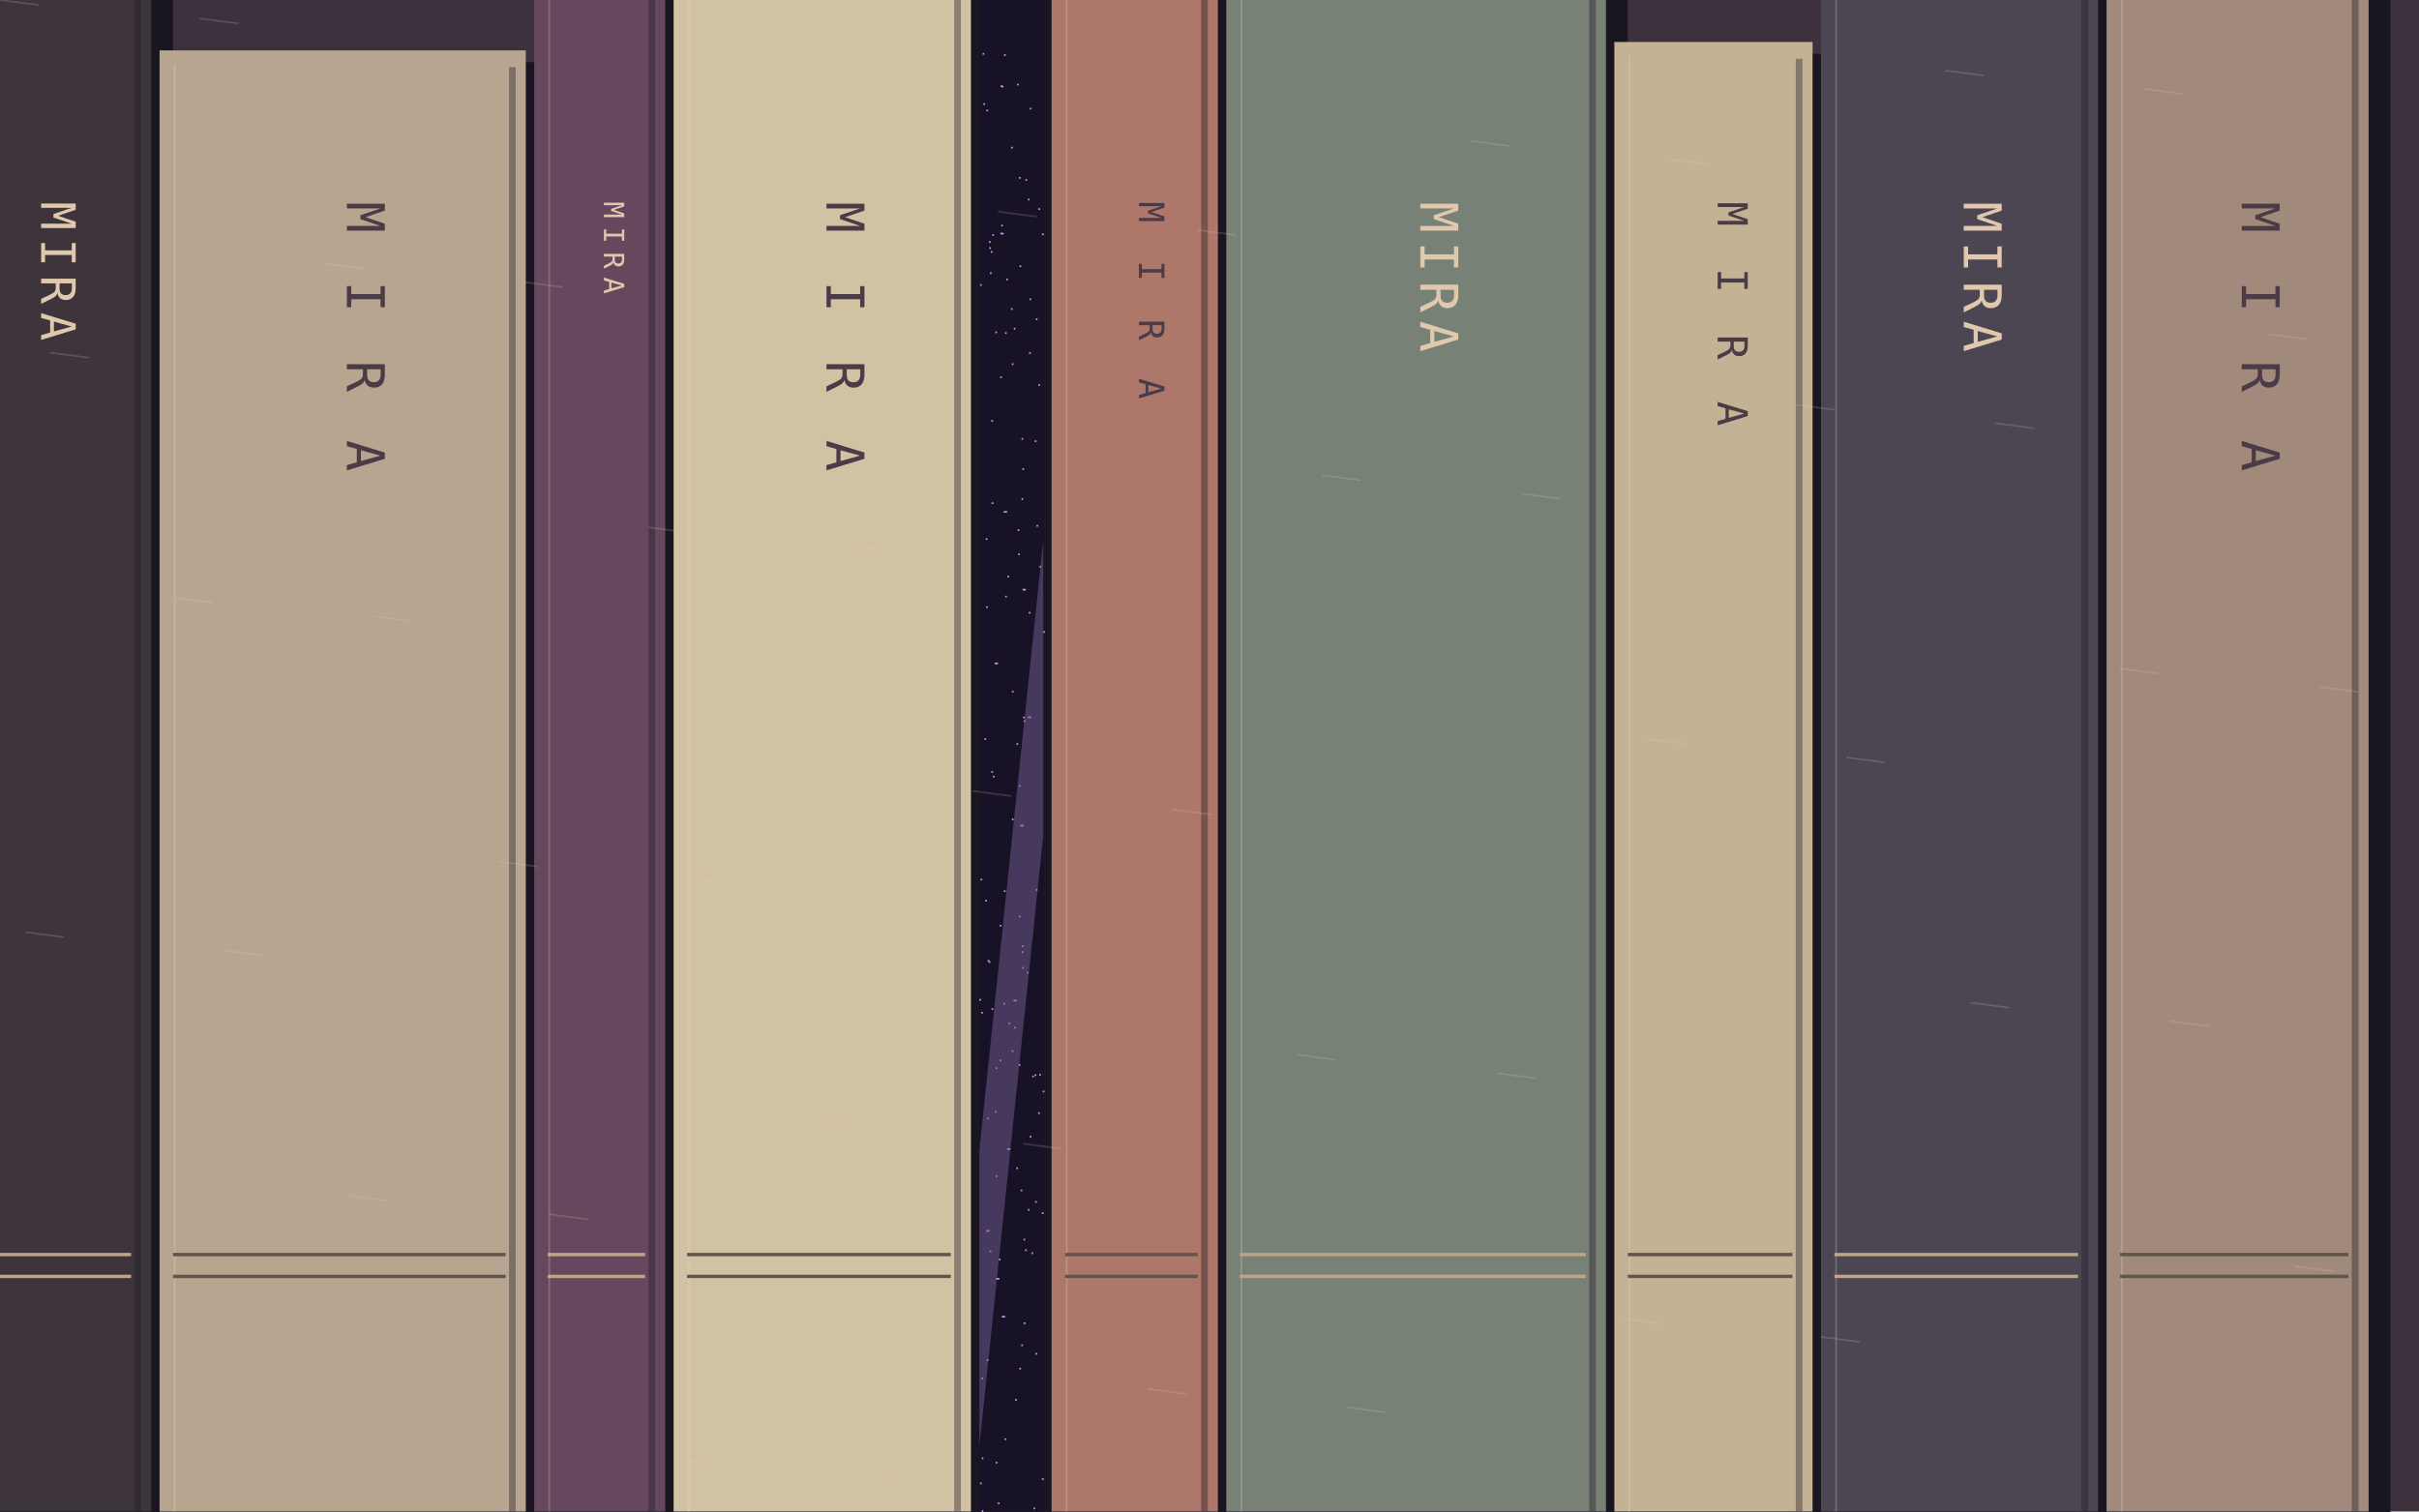
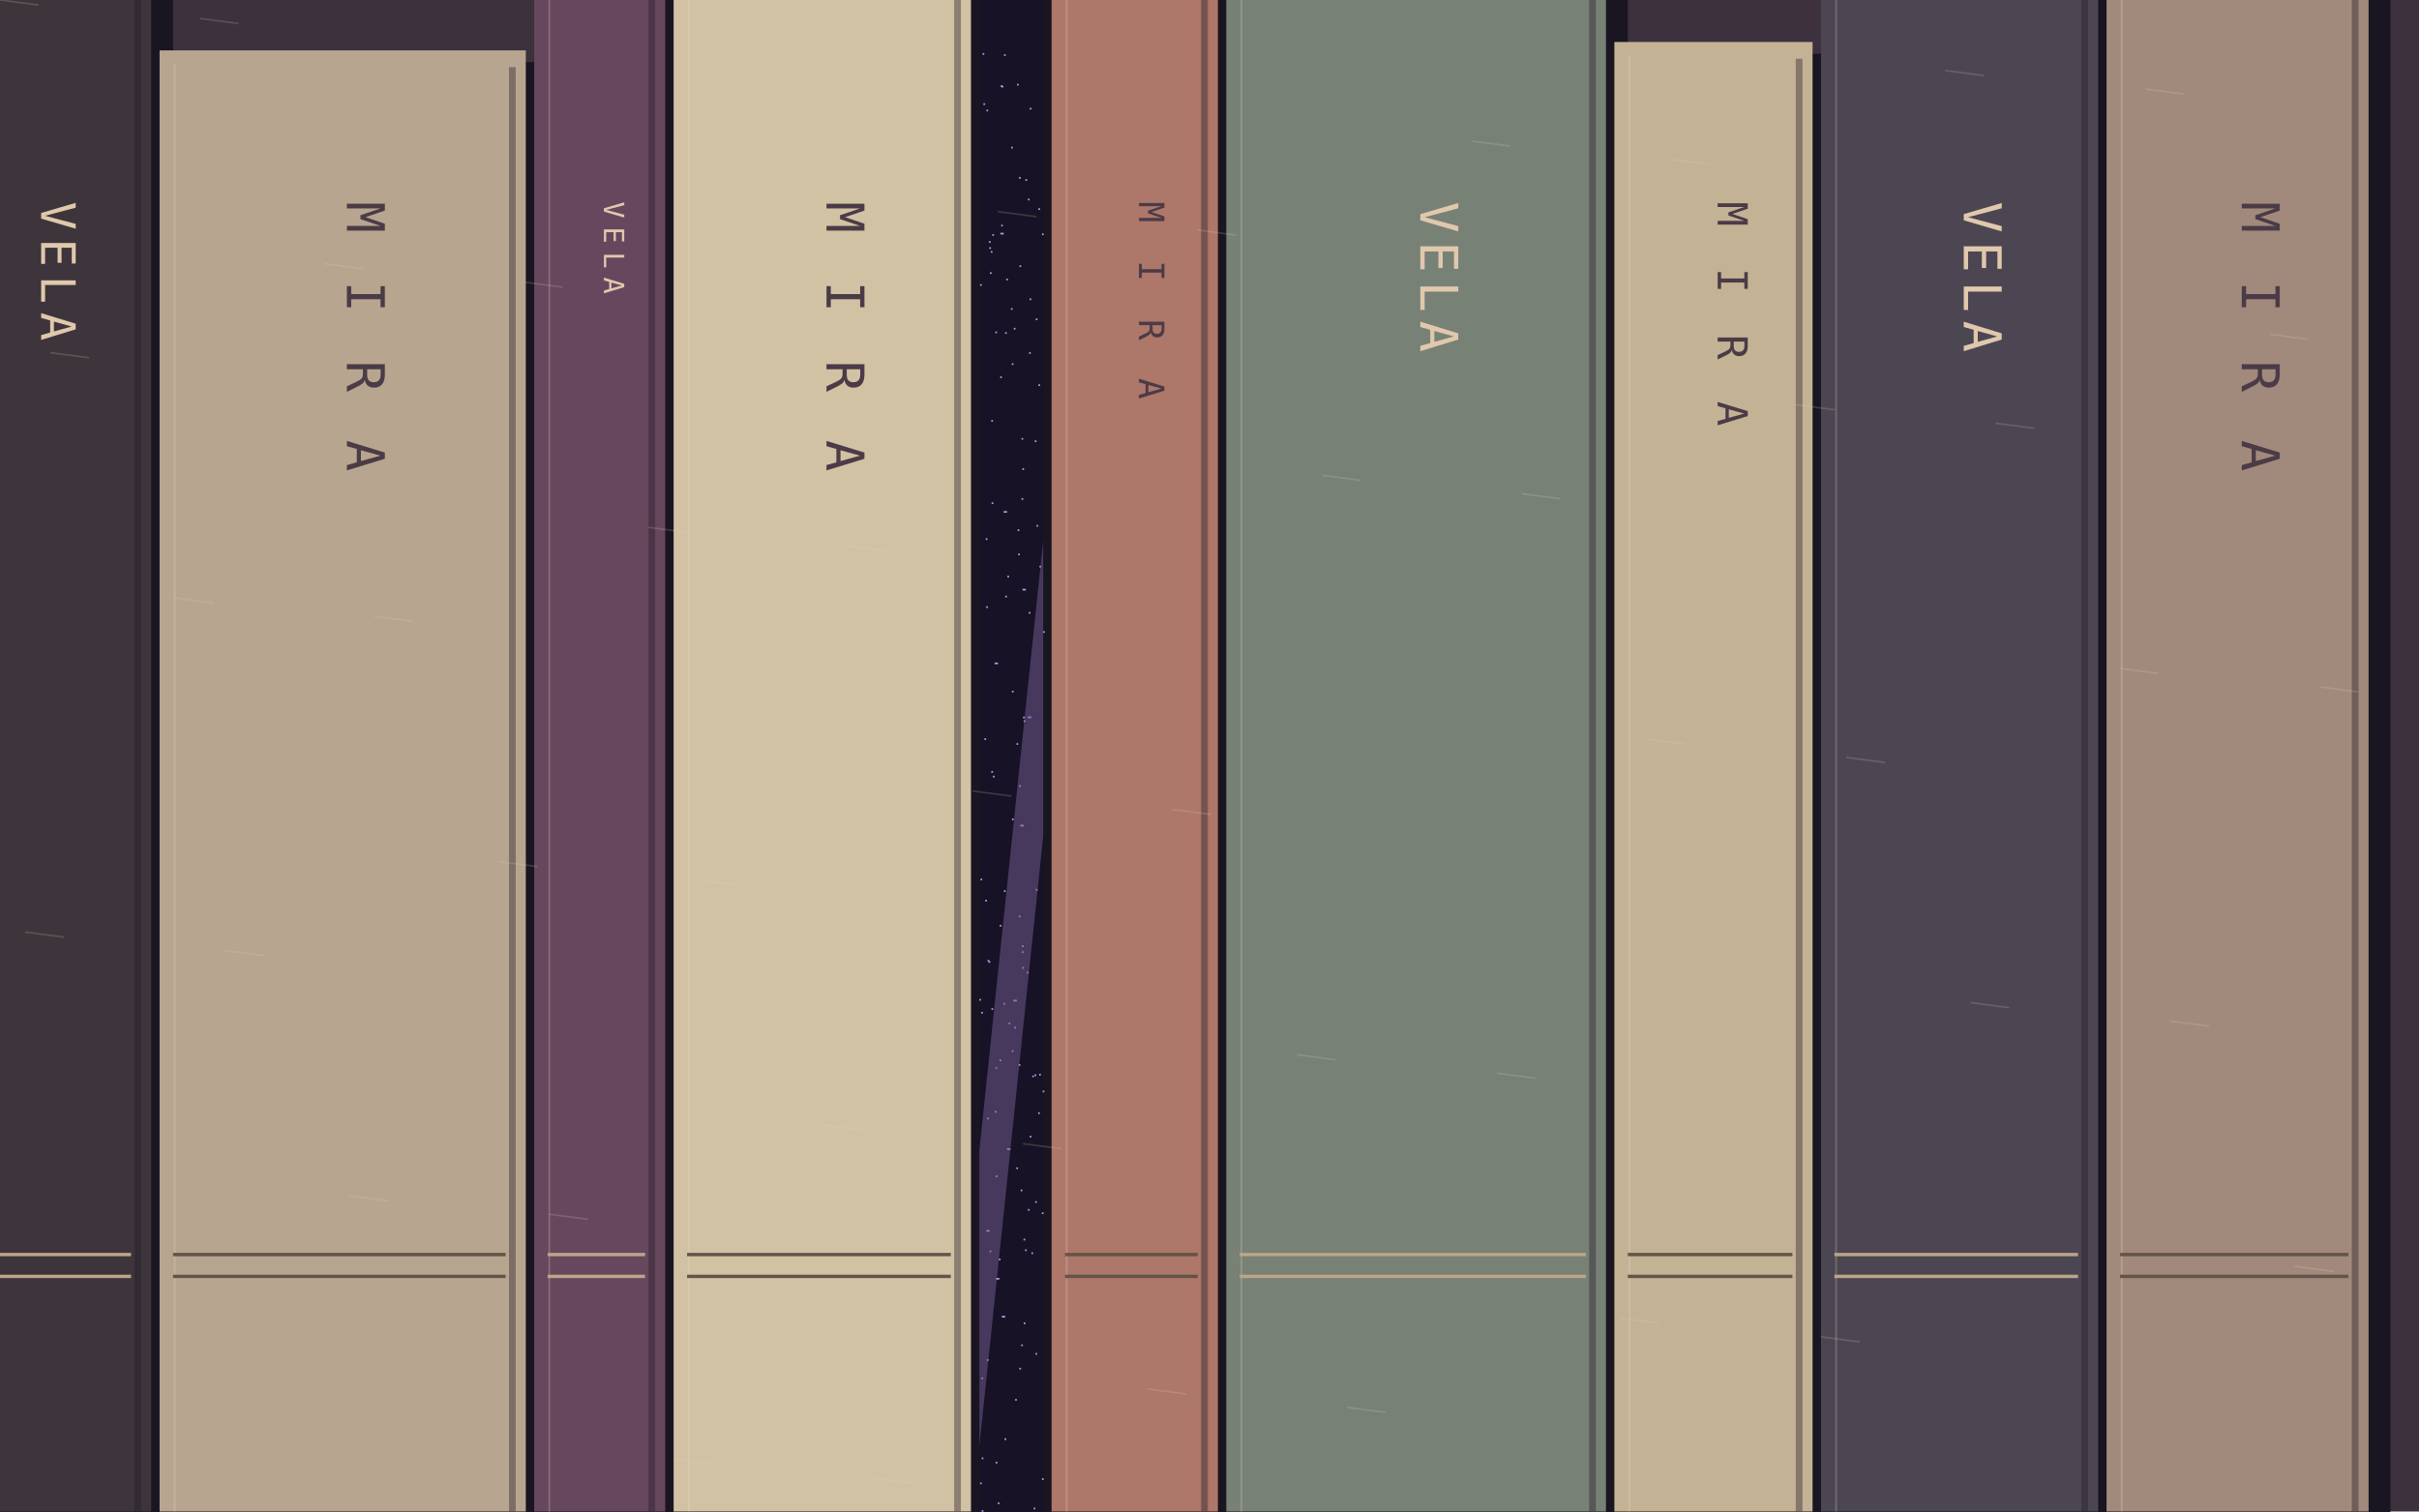
<svg xmlns="http://www.w3.org/2000/svg" width="1440" height="900" viewBox="0 0 1440 900" role="img" aria-label="Unequal worn book spines fill the screen vertically; a single narrow gap between them exposes violet stars.">
  <rect x="0" y="0" width="1440" height="900" fill="#3c313d" />
  <rect x="-38" y="-53" width="141" height="960" fill="#191521" />
  <rect x="-46" y="-60" width="136" height="960" fill="#3d353b" />
  <line x1="-37" y1="-52" x2="-37" y2="900" stroke="#eee0c4" stroke-width="1" opacity=".25" />
  <line x1="82" y1="-50" x2="82" y2="900" stroke="#241c29" stroke-width="4" opacity=".4" />
-   <text x="24.5" y="120" font-size="28.2" fill="#e0c8ac" font-family="Menlo,Consolas,monospace" transform="rotate(90 24.5 120)" letter-spacing="5">MIRA</text>
+   <text x="24.5" y="120" font-size="28.2" fill="#e0c8ac" font-family="Menlo,Consolas,monospace" transform="rotate(90 24.5 120)" letter-spacing="5">VELA</text>
  <line x1="-38" y1="747" x2="78" y2="747" stroke="#bca589" stroke-width="2" />
  <line x1="-38" y1="760" x2="78" y2="760" stroke="#bca589" stroke-width="2" />
  <rect x="103" y="37" width="223" height="870" fill="#191521" />
  <rect x="95" y="30" width="218" height="870" fill="#b7a58f" />
  <line x1="104" y1="38" x2="104" y2="900" stroke="#eee0c4" stroke-width="1" opacity=".25" />
  <line x1="305" y1="40" x2="305" y2="900" stroke="#241c29" stroke-width="4" opacity=".4" />
  <text x="206.5" y="120" font-size="31" fill="#4b3b47" font-family="Menlo,Consolas,monospace" transform="rotate(90 206.5 120)" letter-spacing="5">M I R A</text>
  <line x1="103" y1="747" x2="301" y2="747" stroke="#635449" stroke-width="2" />
  <line x1="103" y1="760" x2="301" y2="760" stroke="#635449" stroke-width="2" />
  <rect x="326" y="-83" width="83" height="990" fill="#191521" />
  <rect x="318" y="-90" width="78" height="990" fill="#66475e" />
  <line x1="327" y1="-82" x2="327" y2="900" stroke="#eee0c4" stroke-width="1" opacity=".25" />
  <line x1="388" y1="-80" x2="388" y2="900" stroke="#241c29" stroke-width="4" opacity=".4" />
-   <text x="359.5" y="120" font-size="16.6" fill="#e0c8ac" font-family="Menlo,Consolas,monospace" transform="rotate(90 359.5 120)" letter-spacing="5">MIRA</text>
+   <text x="359.5" y="120" font-size="16.6" fill="#e0c8ac" font-family="Menlo,Consolas,monospace" transform="rotate(90 359.5 120)" letter-spacing="5">VELA</text>
  <line x1="326" y1="747" x2="384" y2="747" stroke="#bca589" stroke-width="2" />
  <line x1="326" y1="760" x2="384" y2="760" stroke="#bca589" stroke-width="2" />
  <rect x="409" y="-23" width="182" height="930" fill="#191521" />
  <rect x="401" y="-30" width="177" height="930" fill="#d2c2a4" />
  <line x1="410" y1="-22" x2="410" y2="900" stroke="#eee0c4" stroke-width="1" opacity=".25" />
  <line x1="570" y1="-20" x2="570" y2="900" stroke="#241c29" stroke-width="4" opacity=".4" />
  <text x="492" y="120" font-size="31" fill="#4b3b47" font-family="Menlo,Consolas,monospace" transform="rotate(90 492 120)" letter-spacing="5">M I R A</text>
  <line x1="409" y1="747" x2="566" y2="747" stroke="#635449" stroke-width="2" />
  <line x1="409" y1="760" x2="566" y2="760" stroke="#635449" stroke-width="2" />
  <rect x="591" y="-173" width="43" height="1080" fill="#191521" />
  <rect x="583" y="-180" width="38" height="1080" fill="#1b172b" />
  <rect x="583" y="0" width="38" height="900" fill="#171226" />
  <rect x="604.3" y="833.0" width="1" height="1" fill="#cda9ff" opacity="0.9" />
  <rect x="603.5" y="195.2" width="1" height="1" fill="#cda9ff" opacity="0.9" />
  <rect x="614.5" y="640.4" width="1" height="1" fill="#cda9ff" opacity="0.9" />
  <rect x="601.8" y="183.5" width="1" height="1" fill="#cda9ff" opacity="0.9" />
  <rect x="595.0" y="630.9" width="1" height="1" fill="#cda9ff" opacity="0.9" />
  <rect x="592.1" y="394.5" width="2" height="1" fill="#cda9ff" opacity="0.9" />
  <rect x="598.3" y="197.8" width="1" height="1" fill="#cda9ff" opacity="0.9" />
  <rect x="618.8" y="336.9" width="1" height="1" fill="#cda9ff" opacity="0.9" />
  <rect x="618.0" y="662.3" width="1" height="1" fill="#cda9ff" opacity="0.9" />
  <rect x="596.4" y="783.5" width="2" height="1" fill="#cda9ff" opacity="0.9" />
  <rect x="598.4" y="354.7" width="1" height="1" fill="#cda9ff" opacity="0.9" />
  <rect x="587.1" y="361.0" width="1" height="1" fill="#cda9ff" opacity="0.9" />
  <rect x="620.7" y="649.4" width="1" height="1" fill="#cda9ff" opacity="0.9" />
  <rect x="611.9" y="118.3" width="1" height="1" fill="#cda9ff" opacity="0.9" />
  <rect x="594.0" y="894.6" width="1" height="1" fill="#cda9ff" opacity="0.9" />
  <rect x="599.0" y="165.9" width="1" height="1" fill="#cda9ff" opacity="0.9" />
  <rect x="610.2" y="743.9" width="1" height="1" fill="#cda9ff" opacity="0.9" />
  <rect x="592.7" y="870.4" width="1" height="1" fill="#cda9ff" opacity="0.9" />
  <rect x="590.1" y="459.1" width="1" height="1" fill="#cda9ff" opacity="0.9" />
  <rect x="594.6" y="749.4" width="1" height="1" fill="#cda9ff" opacity="0.9" />
  <rect x="611.9" y="719.9" width="1" height="1" fill="#cda9ff" opacity="0.9" />
  <rect x="583.4" y="169.2" width="1" height="1" fill="#cda9ff" opacity="0.9" />
  <rect x="596.3" y="51.1" width="1" height="1" fill="#cda9ff" opacity="0.9" />
  <rect x="605.1" y="442.5" width="1" height="1" fill="#cda9ff" opacity="0.9" />
  <rect x="589.3" y="162.1" width="1" height="1" fill="#cda9ff" opacity="0.9" />
  <rect x="584.4" y="867.8" width="1" height="1" fill="#cda9ff" opacity="0.9" />
  <rect x="602.4" y="411.3" width="1" height="1" fill="#cda9ff" opacity="0.9" />
  <rect x="597.5" y="304.3" width="2" height="1" fill="#cda9ff" opacity="0.9" />
  <rect x="586.5" y="535.8" width="1" height="1" fill="#cda9ff" opacity="0.9" />
  <rect x="620.3" y="139.0" width="1" height="1" fill="#cda9ff" opacity="0.9" />
  <rect x="608.3" y="566.4" width="1" height="1" fill="#cda9ff" opacity="0.9" />
  <rect x="584.9" y="31.6" width="1" height="1" fill="#cda9ff" opacity="0.9" />
  <rect x="608.7" y="350.6" width="2" height="1" fill="#cda9ff" opacity="0.9" />
  <rect x="616.6" y="529.3" width="1" height="1" fill="#cda9ff" opacity="0.9" />
  <rect x="587.9" y="571.6" width="1" height="1" fill="#cda9ff" opacity="0.9" />
  <rect x="612.9" y="177.7" width="1" height="1" fill="#cda9ff" opacity="0.9" />
  <rect x="595.7" y="50.8" width="1" height="1" fill="#cda9ff" opacity="0.9" />
  <rect x="611.9" y="426.6" width="2" height="1" fill="#cda9ff" opacity="0.9" />
  <rect x="615.3" y="897.7" width="1" height="1" fill="#cda9ff" opacity="0.9" />
  <rect x="583.0" y="594.8" width="1" height="1" fill="#cda9ff" opacity="0.9" />
  <rect x="592.5" y="197.4" width="1" height="1" fill="#cda9ff" opacity="0.9" />
  <rect x="586.8" y="320.5" width="1" height="1" fill="#cda9ff" opacity="0.9" />
  <rect x="596.0" y="133.8" width="1" height="1" fill="#cda9ff" opacity="0.9" />
  <rect x="606.5" y="545.2" width="1" height="1" fill="#cda9ff" opacity="0.9" />
  <rect x="618.1" y="124.0" width="1" height="1" fill="#cda9ff" opacity="0.9" />
  <rect x="608.1" y="260.8" width="1" height="1" fill="#cda9ff" opacity="0.9" />
  <rect x="610.4" y="106.7" width="1" height="1" fill="#cda9ff" opacity="0.9" />
  <rect x="614.0" y="745.7" width="1" height="1" fill="#cda9ff" opacity="0.9" />
  <rect x="620.3" y="880.2" width="1" height="1" fill="#cda9ff" opacity="0.9" />
  <rect x="588.7" y="143.6" width="1" height="1" fill="#cda9ff" opacity="0.9" />
  <rect x="609.3" y="737.6" width="1" height="1" fill="#cda9ff" opacity="0.9" />
  <rect x="618.6" y="639.4" width="1" height="1" fill="#cda9ff" opacity="0.9" />
  <rect x="608.1" y="296.6" width="1" height="1" fill="#cda9ff" opacity="0.9" />
  <rect x="608.6" y="278.8" width="1" height="1" fill="#cda9ff" opacity="0.9" />
  <rect x="602.4" y="487.4" width="1" height="1" fill="#cda9ff" opacity="0.9" />
  <rect x="603.8" y="611.4" width="1" height="1" fill="#cda9ff" opacity="0.9" />
  <rect x="606.4" y="633.6" width="1" height="1" fill="#cda9ff" opacity="0.9" />
  <rect x="584.2" y="820.2" width="1" height="1" fill="#cda9ff" opacity="0.9" />
  <rect x="591.1" y="461.9" width="1" height="1" fill="#cda9ff" opacity="0.9" />
  <rect x="616.6" y="189.6" width="1" height="1" fill="#cda9ff" opacity="0.9" />
  <rect x="584.4" y="899.2" width="1" height="1" fill="#cda9ff" opacity="0.9" />
  <rect x="592.2" y="661.5" width="1" height="1" fill="#cda9ff" opacity="0.9" />
  <rect x="608.5" y="575.8" width="1" height="1" fill="#cda9ff" opacity="0.9" />
  <rect x="590.2" y="600.3" width="1" height="1" fill="#cda9ff" opacity="0.9" />
  <rect x="588.9" y="147.2" width="1" height="1" fill="#cda9ff" opacity="0.9" />
  <rect x="618.1" y="228.8" width="1" height="1" fill="#cda9ff" opacity="0.9" />
  <rect x="592.8" y="699.9" width="1" height="1" fill="#cda9ff" opacity="0.9" />
  <rect x="606.7" y="467.5" width="1" height="1" fill="#cda9ff" opacity="0.9" />
  <rect x="607.4" y="491.1" width="2" height="1" fill="#cda9ff" opacity="0.9" />
  <rect x="595.4" y="224.1" width="1" height="1" fill="#cda9ff" opacity="0.9" />
  <rect x="590.7" y="139.4" width="1" height="1" fill="#cda9ff" opacity="0.9" />
  <rect x="613.0" y="676.3" width="1" height="1" fill="#cda9ff" opacity="0.9" />
  <rect x="603.3" y="595.3" width="2" height="1" fill="#cda9ff" opacity="0.9" />
  <rect x="590.3" y="299.1" width="1" height="1" fill="#cda9ff" opacity="0.9" />
  <rect x="616.2" y="715.2" width="1" height="1" fill="#cda9ff" opacity="0.9" />
  <rect x="586.0" y="439.6" width="1" height="1" fill="#cda9ff" opacity="0.9" />
  <rect x="606.1" y="329.6" width="1" height="1" fill="#cda9ff" opacity="0.9" />
  <rect x="613.0" y="64.2" width="1" height="1" fill="#cda9ff" opacity="0.9" />
  <rect x="605.4" y="49.9" width="1" height="1" fill="#cda9ff" opacity="0.9" />
  <rect x="595.5" y="138.6" width="2" height="1" fill="#cda9ff" opacity="0.9" />
  <rect x="597.3" y="597.2" width="1" height="1" fill="#cda9ff" opacity="0.9" />
  <rect x="608.4" y="562.9" width="1" height="1" fill="#cda9ff" opacity="0.9" />
  <rect x="611.2" y="578.6" width="1" height="1" fill="#cda9ff" opacity="0.9" />
  <rect x="602.3" y="625.4" width="1" height="1" fill="#cda9ff" opacity="0.9" />
  <rect x="588.5" y="572.3" width="1" height="1" fill="#cda9ff" opacity="0.9" />
  <rect x="587.2" y="65.3" width="1" height="1" fill="#cda9ff" opacity="0.9" />
  <rect x="592.6" y="635.5" width="1" height="1" fill="#cda9ff" opacity="0.9" />
  <rect x="600.4" y="608.8" width="1" height="1" fill="#cda9ff" opacity="0.9" />
  <rect x="612.6" y="209.7" width="1" height="1" fill="#cda9ff" opacity="0.9" />
  <rect x="592.9" y="760.9" width="2" height="1" fill="#cda9ff" opacity="0.9" />
  <rect x="609.4" y="787.4" width="1" height="1" fill="#cda9ff" opacity="0.9" />
  <rect x="616.0" y="262.2" width="1" height="1" fill="#cda9ff" opacity="0.9" />
  <rect x="587.4" y="809.3" width="1" height="1" fill="#cda9ff" opacity="0.9" />
  <rect x="598.0" y="856.4" width="1" height="1" fill="#cda9ff" opacity="0.9" />
  <rect x="605.8" y="315.2" width="1" height="1" fill="#cda9ff" opacity="0.9" />
  <rect x="583.7" y="523.2" width="1" height="1" fill="#cda9ff" opacity="0.9" />
  <rect x="590.1" y="250.1" width="1" height="1" fill="#cda9ff" opacity="0.9" />
  <rect x="616.4" y="805.6" width="1" height="1" fill="#cda9ff" opacity="0.9" />
  <rect x="612.4" y="364.4" width="1" height="1" fill="#cda9ff" opacity="0.9" />
  <rect x="621.0" y="375.8" width="1" height="1" fill="#cda9ff" opacity="0.9" />
  <rect x="609.0" y="426.7" width="1" height="1" fill="#cda9ff" opacity="0.9" />
  <rect x="609.4" y="428.9" width="1" height="1" fill="#cda9ff" opacity="0.9" />
  <rect x="606.8" y="814.4" width="1" height="1" fill="#cda9ff" opacity="0.9" />
  <rect x="597.7" y="32.3" width="1" height="1" fill="#cda9ff" opacity="0.9" />
  <rect x="595.1" y="550.7" width="1" height="1" fill="#cda9ff" opacity="0.9" />
  <rect x="607.9" y="800.5" width="1" height="1" fill="#cda9ff" opacity="0.9" />
  <rect x="615.9" y="639.7" width="1" height="1" fill="#cda9ff" opacity="0.9" />
  <rect x="606.9" y="158.0" width="1" height="1" fill="#cda9ff" opacity="0.9" />
  <rect x="584.1" y="602.5" width="1" height="1" fill="#cda9ff" opacity="0.9" />
  <rect x="607.6" y="708.3" width="1" height="1" fill="#cda9ff" opacity="0.9" />
  <rect x="585.4" y="61.5" width="1" height="1" fill="#cda9ff" opacity="0.9" />
  <rect x="606.6" y="105.4" width="1" height="1" fill="#cda9ff" opacity="0.9" />
  <rect x="589.1" y="744.6" width="1" height="1" fill="#cda9ff" opacity="0.9" />
  <rect x="602.3" y="216.3" width="1" height="1" fill="#cda9ff" opacity="0.9" />
  <rect x="617.0" y="312.6" width="1" height="1" fill="#cda9ff" opacity="0.9" />
  <rect x="589.8" y="149.5" width="1" height="1" fill="#cda9ff" opacity="0.9" />
  <rect x="587.1" y="732.4" width="2" height="1" fill="#cda9ff" opacity="0.9" />
  <rect x="599.5" y="683.7" width="2" height="1" fill="#cda9ff" opacity="0.9" />
  <rect x="587.6" y="665.5" width="1" height="1" fill="#cda9ff" opacity="0.9" />
  <rect x="599.7" y="342.8" width="1" height="1" fill="#cda9ff" opacity="0.9" />
  <rect x="583.4" y="882.7" width="1" height="1" fill="#cda9ff" opacity="0.9" />
  <rect x="620.2" y="721.9" width="1" height="1" fill="#cda9ff" opacity="0.9" />
  <rect x="605.0" y="695.1" width="1" height="1" fill="#cda9ff" opacity="0.9" />
  <rect x="597.6" y="530.1" width="1" height="1" fill="#cda9ff" opacity="0.9" />
  <rect x="601.9" y="87.4" width="1" height="1" fill="#cda9ff" opacity="0.9" />
  <path d="M583 685L621 322V498L583 861Z" fill="#776095" stroke="none" opacity=".5" />
  <rect x="634" y="-53" width="104" height="960" fill="#191521" />
  <rect x="626" y="-60" width="99" height="960" fill="#ad7769" />
  <line x1="635" y1="-52" x2="635" y2="900" stroke="#eee0c4" stroke-width="1" opacity=".25" />
  <line x1="717" y1="-50" x2="717" y2="900" stroke="#241c29" stroke-width="4" opacity=".4" />
  <text x="678" y="120" font-size="20.8" fill="#4b3b47" font-family="Menlo,Consolas,monospace" transform="rotate(90 678 120)" letter-spacing="5">M I R A</text>
  <line x1="634" y1="747" x2="713" y2="747" stroke="#635449" stroke-width="2" />
  <line x1="634" y1="760" x2="713" y2="760" stroke="#635449" stroke-width="2" />
  <rect x="738" y="-103" width="231" height="1010" fill="#191521" />
  <rect x="730" y="-110" width="226" height="1010" fill="#788176" />
  <line x1="739" y1="-102" x2="739" y2="900" stroke="#eee0c4" stroke-width="1" opacity=".25" />
  <line x1="948" y1="-100" x2="948" y2="900" stroke="#241c29" stroke-width="4" opacity=".4" />
-   <text x="845.5" y="120" font-size="31" fill="#e0c8ac" font-family="Menlo,Consolas,monospace" transform="rotate(90 845.5 120)" letter-spacing="5">MIRA</text>
+   <text x="845.5" y="120" font-size="31" fill="#e0c8ac" font-family="Menlo,Consolas,monospace" transform="rotate(90 845.5 120)" letter-spacing="5">VELA</text>
  <line x1="738" y1="747" x2="944" y2="747" stroke="#bca589" stroke-width="2" />
  <line x1="738" y1="760" x2="944" y2="760" stroke="#bca589" stroke-width="2" />
  <rect x="969" y="32" width="123" height="875" fill="#191521" />
  <rect x="961" y="25" width="118" height="875" fill="#c4b294" />
  <line x1="970" y1="33" x2="970" y2="900" stroke="#eee0c4" stroke-width="1" opacity=".25" />
  <line x1="1071" y1="35" x2="1071" y2="900" stroke="#241c29" stroke-width="4" opacity=".4" />
  <text x="1022.5" y="120" font-size="24.6" fill="#4b3b47" font-family="Menlo,Consolas,monospace" transform="rotate(90 1022.5 120)" letter-spacing="5">M I R A</text>
  <line x1="969" y1="747" x2="1067" y2="747" stroke="#635449" stroke-width="2" />
  <line x1="969" y1="760" x2="1067" y2="760" stroke="#635449" stroke-width="2" />
  <rect x="1092" y="-73" width="170" height="980" fill="#191521" />
  <rect x="1084" y="-80" width="165" height="980" fill="#4c4653" />
  <line x1="1093" y1="-72" x2="1093" y2="900" stroke="#eee0c4" stroke-width="1" opacity=".25" />
  <line x1="1241" y1="-70" x2="1241" y2="900" stroke="#241c29" stroke-width="4" opacity=".4" />
-   <text x="1169" y="120" font-size="31" fill="#e0c8ac" font-family="Menlo,Consolas,monospace" transform="rotate(90 1169 120)" letter-spacing="5">MIRA</text>
+   <text x="1169" y="120" font-size="31" fill="#e0c8ac" font-family="Menlo,Consolas,monospace" transform="rotate(90 1169 120)" letter-spacing="5">VELA</text>
  <line x1="1092" y1="747" x2="1237" y2="747" stroke="#bca589" stroke-width="2" />
  <line x1="1092" y1="760" x2="1237" y2="760" stroke="#bca589" stroke-width="2" />
  <rect x="1262" y="-93" width="161" height="1000" fill="#191521" />
  <rect x="1254" y="-100" width="156" height="1000" fill="#a18a7c" />
  <line x1="1263" y1="-92" x2="1263" y2="900" stroke="#eee0c4" stroke-width="1" opacity=".25" />
  <line x1="1402" y1="-90" x2="1402" y2="900" stroke="#241c29" stroke-width="4" opacity=".4" />
  <text x="1334.5" y="120" font-size="31" fill="#4b3b47" font-family="Menlo,Consolas,monospace" transform="rotate(90 1334.5 120)" letter-spacing="5">M I R A</text>
  <line x1="1262" y1="747" x2="1398" y2="747" stroke="#635449" stroke-width="2" />
  <line x1="1262" y1="760" x2="1398" y2="760" stroke="#635449" stroke-width="2" />
  <line x1="0" y1="0" x2="23" y2="3" stroke="#e4cfb5" stroke-width="1" opacity=".19" />
  <line x1="193" y1="157" x2="216" y2="160" stroke="#e4cfb5" stroke-width="1" opacity=".19" />
  <line x1="386" y1="314" x2="409" y2="317" stroke="#e4cfb5" stroke-width="1" opacity=".19" />
  <line x1="579" y1="471" x2="602" y2="474" stroke="#e4cfb5" stroke-width="1" opacity=".19" />
  <line x1="772" y1="628" x2="795" y2="631" stroke="#e4cfb5" stroke-width="1" opacity=".19" />
  <line x1="965" y1="785" x2="988" y2="788" stroke="#e4cfb5" stroke-width="1" opacity=".19" />
  <line x1="1158" y1="42" x2="1181" y2="45" stroke="#e4cfb5" stroke-width="1" opacity=".19" />
  <line x1="1351" y1="199" x2="1374" y2="202" stroke="#e4cfb5" stroke-width="1" opacity=".19" />
  <line x1="104" y1="356" x2="127" y2="359" stroke="#e4cfb5" stroke-width="1" opacity=".19" />
  <line x1="297" y1="513" x2="320" y2="516" stroke="#e4cfb5" stroke-width="1" opacity=".19" />
  <line x1="490" y1="670" x2="513" y2="673" stroke="#e4cfb5" stroke-width="1" opacity=".19" />
  <line x1="683" y1="827" x2="706" y2="830" stroke="#e4cfb5" stroke-width="1" opacity=".19" />
  <line x1="876" y1="84" x2="899" y2="87" stroke="#e4cfb5" stroke-width="1" opacity=".19" />
  <line x1="1069" y1="241" x2="1092" y2="244" stroke="#e4cfb5" stroke-width="1" opacity=".19" />
  <line x1="1262" y1="398" x2="1285" y2="401" stroke="#e4cfb5" stroke-width="1" opacity=".19" />
  <line x1="15" y1="555" x2="38" y2="558" stroke="#e4cfb5" stroke-width="1" opacity=".19" />
  <line x1="208" y1="712" x2="231" y2="715" stroke="#e4cfb5" stroke-width="1" opacity=".19" />
  <line x1="401" y1="869" x2="424" y2="872" stroke="#e4cfb5" stroke-width="1" opacity=".19" />
  <line x1="594" y1="126" x2="617" y2="129" stroke="#e4cfb5" stroke-width="1" opacity=".19" />
  <line x1="787" y1="283" x2="810" y2="286" stroke="#e4cfb5" stroke-width="1" opacity=".19" />
  <line x1="980" y1="440" x2="1003" y2="443" stroke="#e4cfb5" stroke-width="1" opacity=".19" />
  <line x1="1173" y1="597" x2="1196" y2="600" stroke="#e4cfb5" stroke-width="1" opacity=".19" />
  <line x1="1366" y1="754" x2="1389" y2="757" stroke="#e4cfb5" stroke-width="1" opacity=".19" />
  <line x1="119" y1="11" x2="142" y2="14" stroke="#e4cfb5" stroke-width="1" opacity=".19" />
  <line x1="312" y1="168" x2="335" y2="171" stroke="#e4cfb5" stroke-width="1" opacity=".19" />
  <line x1="505" y1="325" x2="528" y2="328" stroke="#e4cfb5" stroke-width="1" opacity=".19" />
  <line x1="698" y1="482" x2="721" y2="485" stroke="#e4cfb5" stroke-width="1" opacity=".19" />
  <line x1="891" y1="639" x2="914" y2="642" stroke="#e4cfb5" stroke-width="1" opacity=".19" />
  <line x1="1084" y1="796" x2="1107" y2="799" stroke="#e4cfb5" stroke-width="1" opacity=".19" />
  <line x1="1277" y1="53" x2="1300" y2="56" stroke="#e4cfb5" stroke-width="1" opacity=".19" />
  <line x1="30" y1="210" x2="53" y2="213" stroke="#e4cfb5" stroke-width="1" opacity=".19" />
  <line x1="223" y1="367" x2="246" y2="370" stroke="#e4cfb5" stroke-width="1" opacity=".19" />
  <line x1="416" y1="524" x2="439" y2="527" stroke="#e4cfb5" stroke-width="1" opacity=".19" />
  <line x1="609" y1="681" x2="632" y2="684" stroke="#e4cfb5" stroke-width="1" opacity=".19" />
  <line x1="802" y1="838" x2="825" y2="841" stroke="#e4cfb5" stroke-width="1" opacity=".19" />
  <line x1="995" y1="95" x2="1018" y2="98" stroke="#e4cfb5" stroke-width="1" opacity=".19" />
  <line x1="1188" y1="252" x2="1211" y2="255" stroke="#e4cfb5" stroke-width="1" opacity=".19" />
  <line x1="1381" y1="409" x2="1404" y2="412" stroke="#e4cfb5" stroke-width="1" opacity=".19" />
  <line x1="134" y1="566" x2="157" y2="569" stroke="#e4cfb5" stroke-width="1" opacity=".19" />
  <line x1="327" y1="723" x2="350" y2="726" stroke="#e4cfb5" stroke-width="1" opacity=".19" />
  <line x1="520" y1="880" x2="543" y2="883" stroke="#e4cfb5" stroke-width="1" opacity=".19" />
  <line x1="713" y1="137" x2="736" y2="140" stroke="#e4cfb5" stroke-width="1" opacity=".19" />
  <line x1="906" y1="294" x2="929" y2="297" stroke="#e4cfb5" stroke-width="1" opacity=".19" />
  <line x1="1099" y1="451" x2="1122" y2="454" stroke="#e4cfb5" stroke-width="1" opacity=".19" />
  <line x1="1292" y1="608" x2="1315" y2="611" stroke="#e4cfb5" stroke-width="1" opacity=".19" />
</svg>
